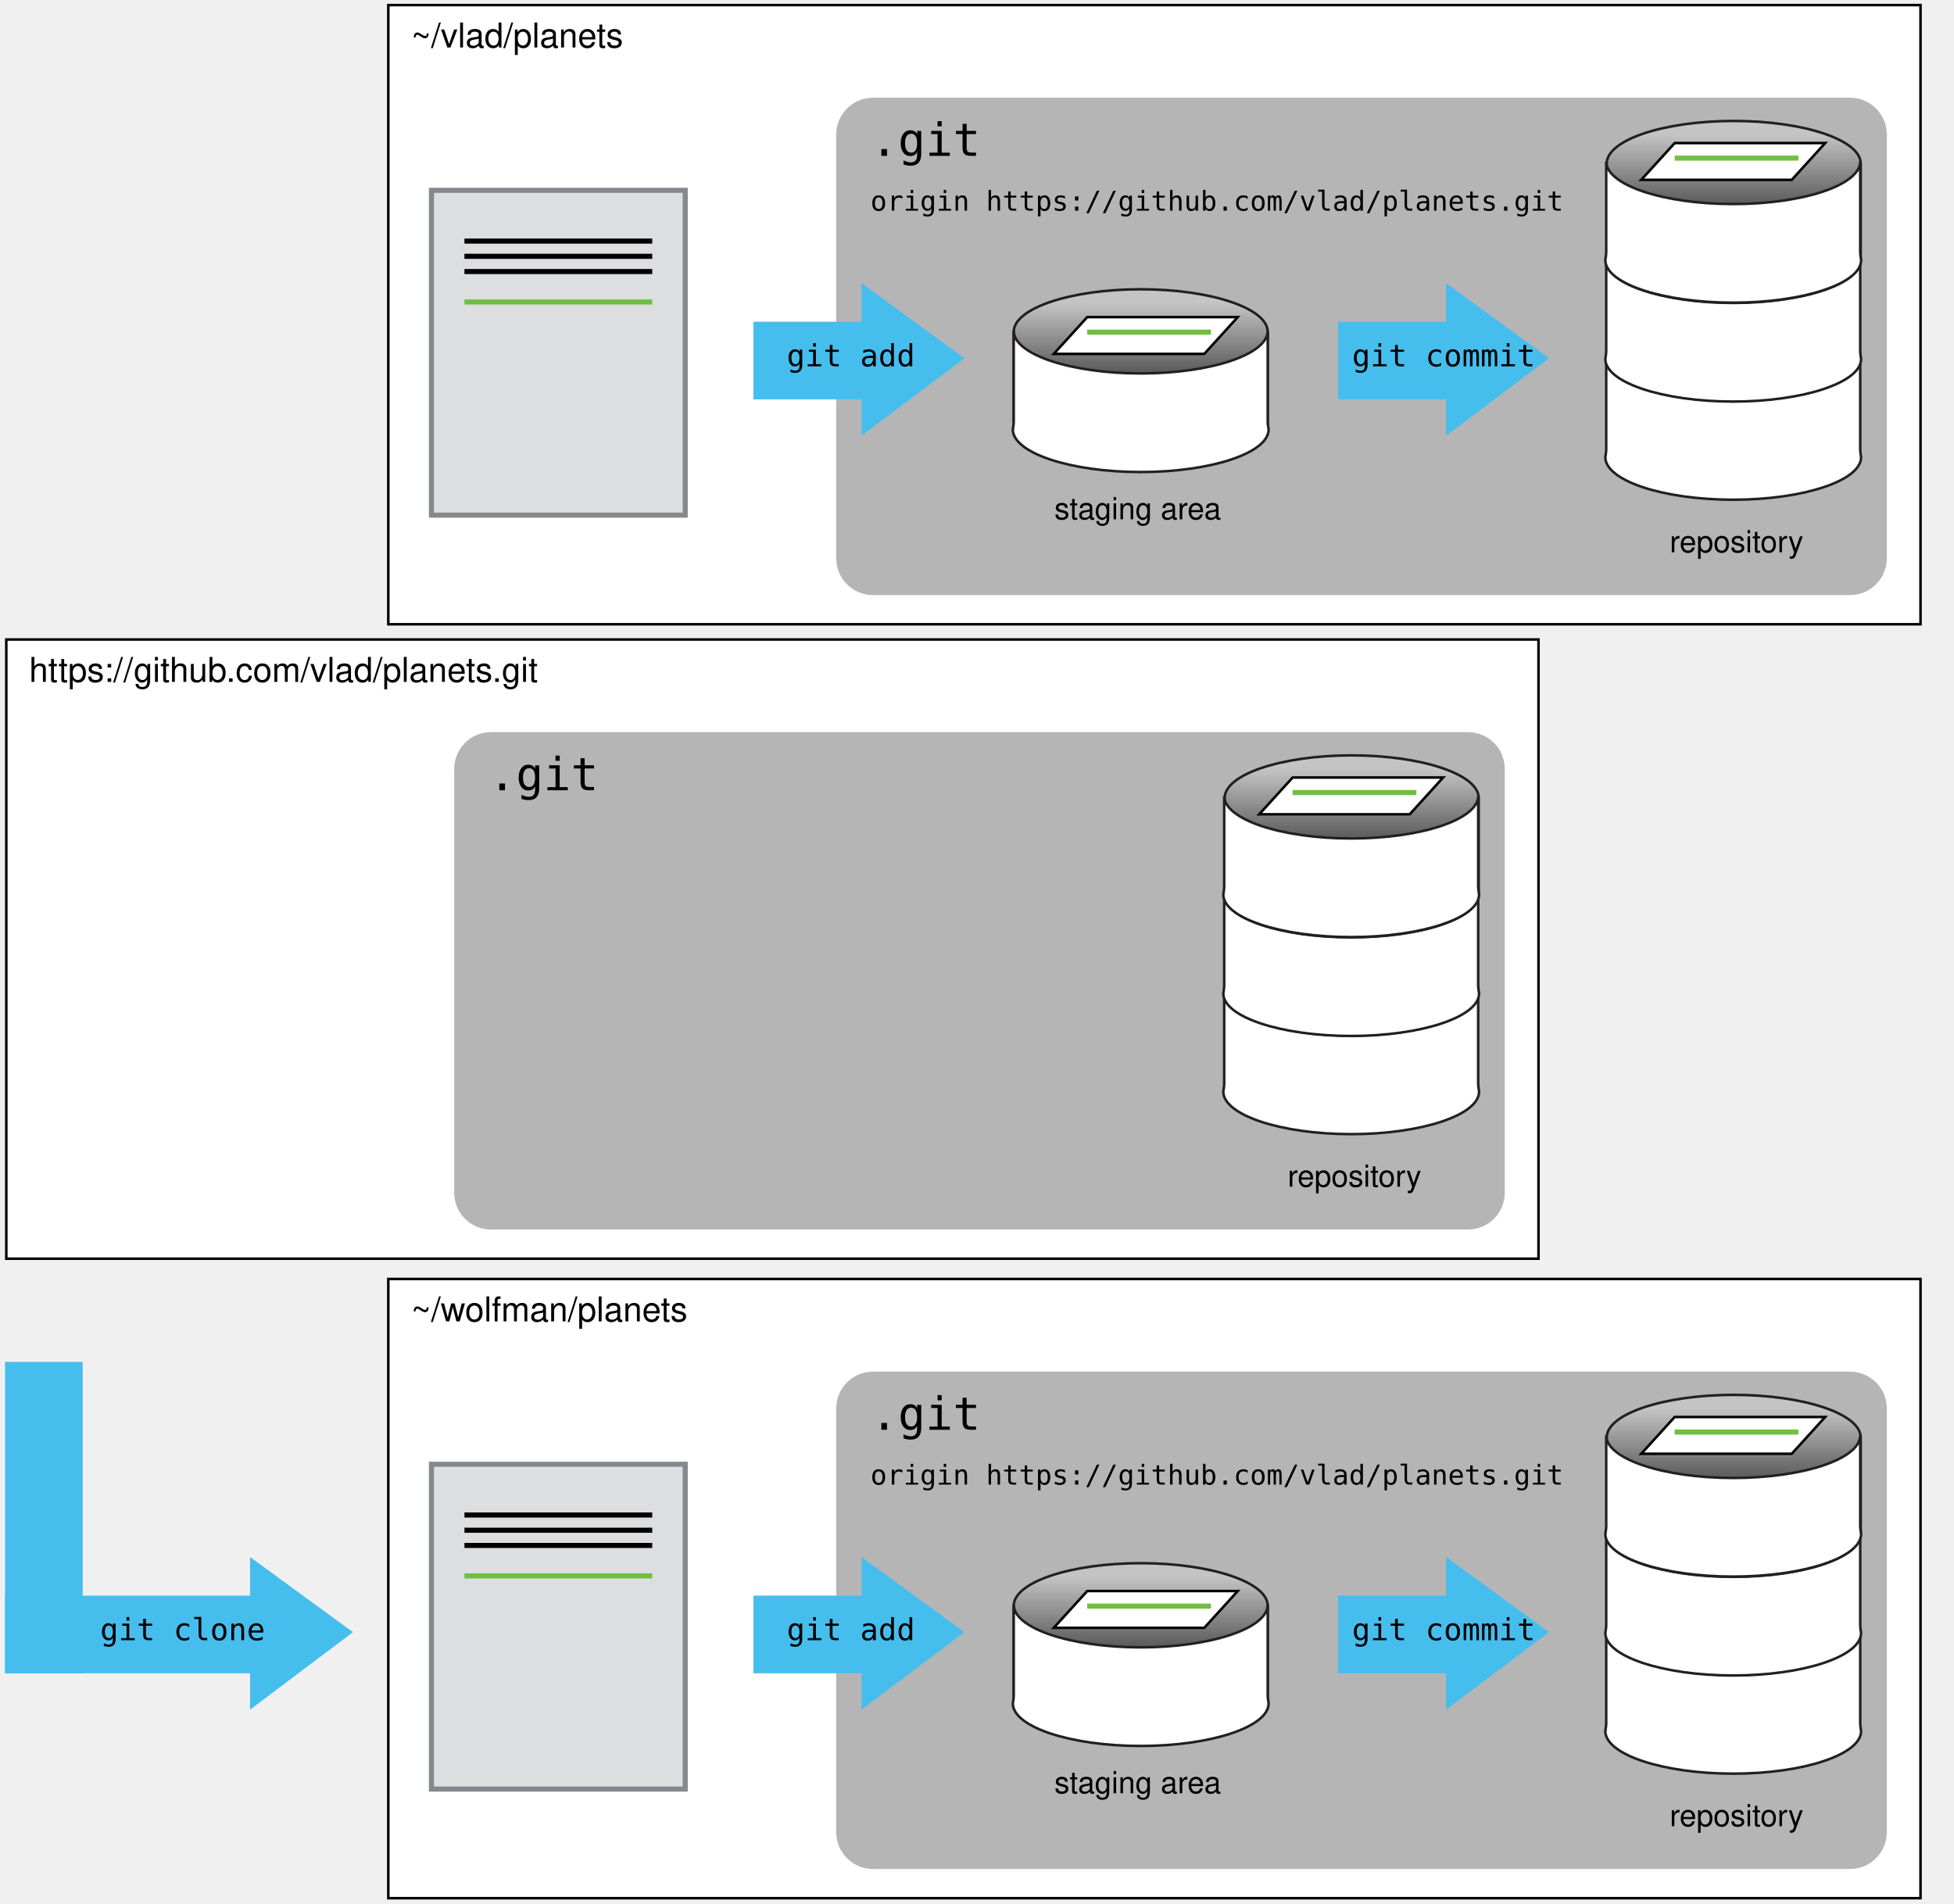
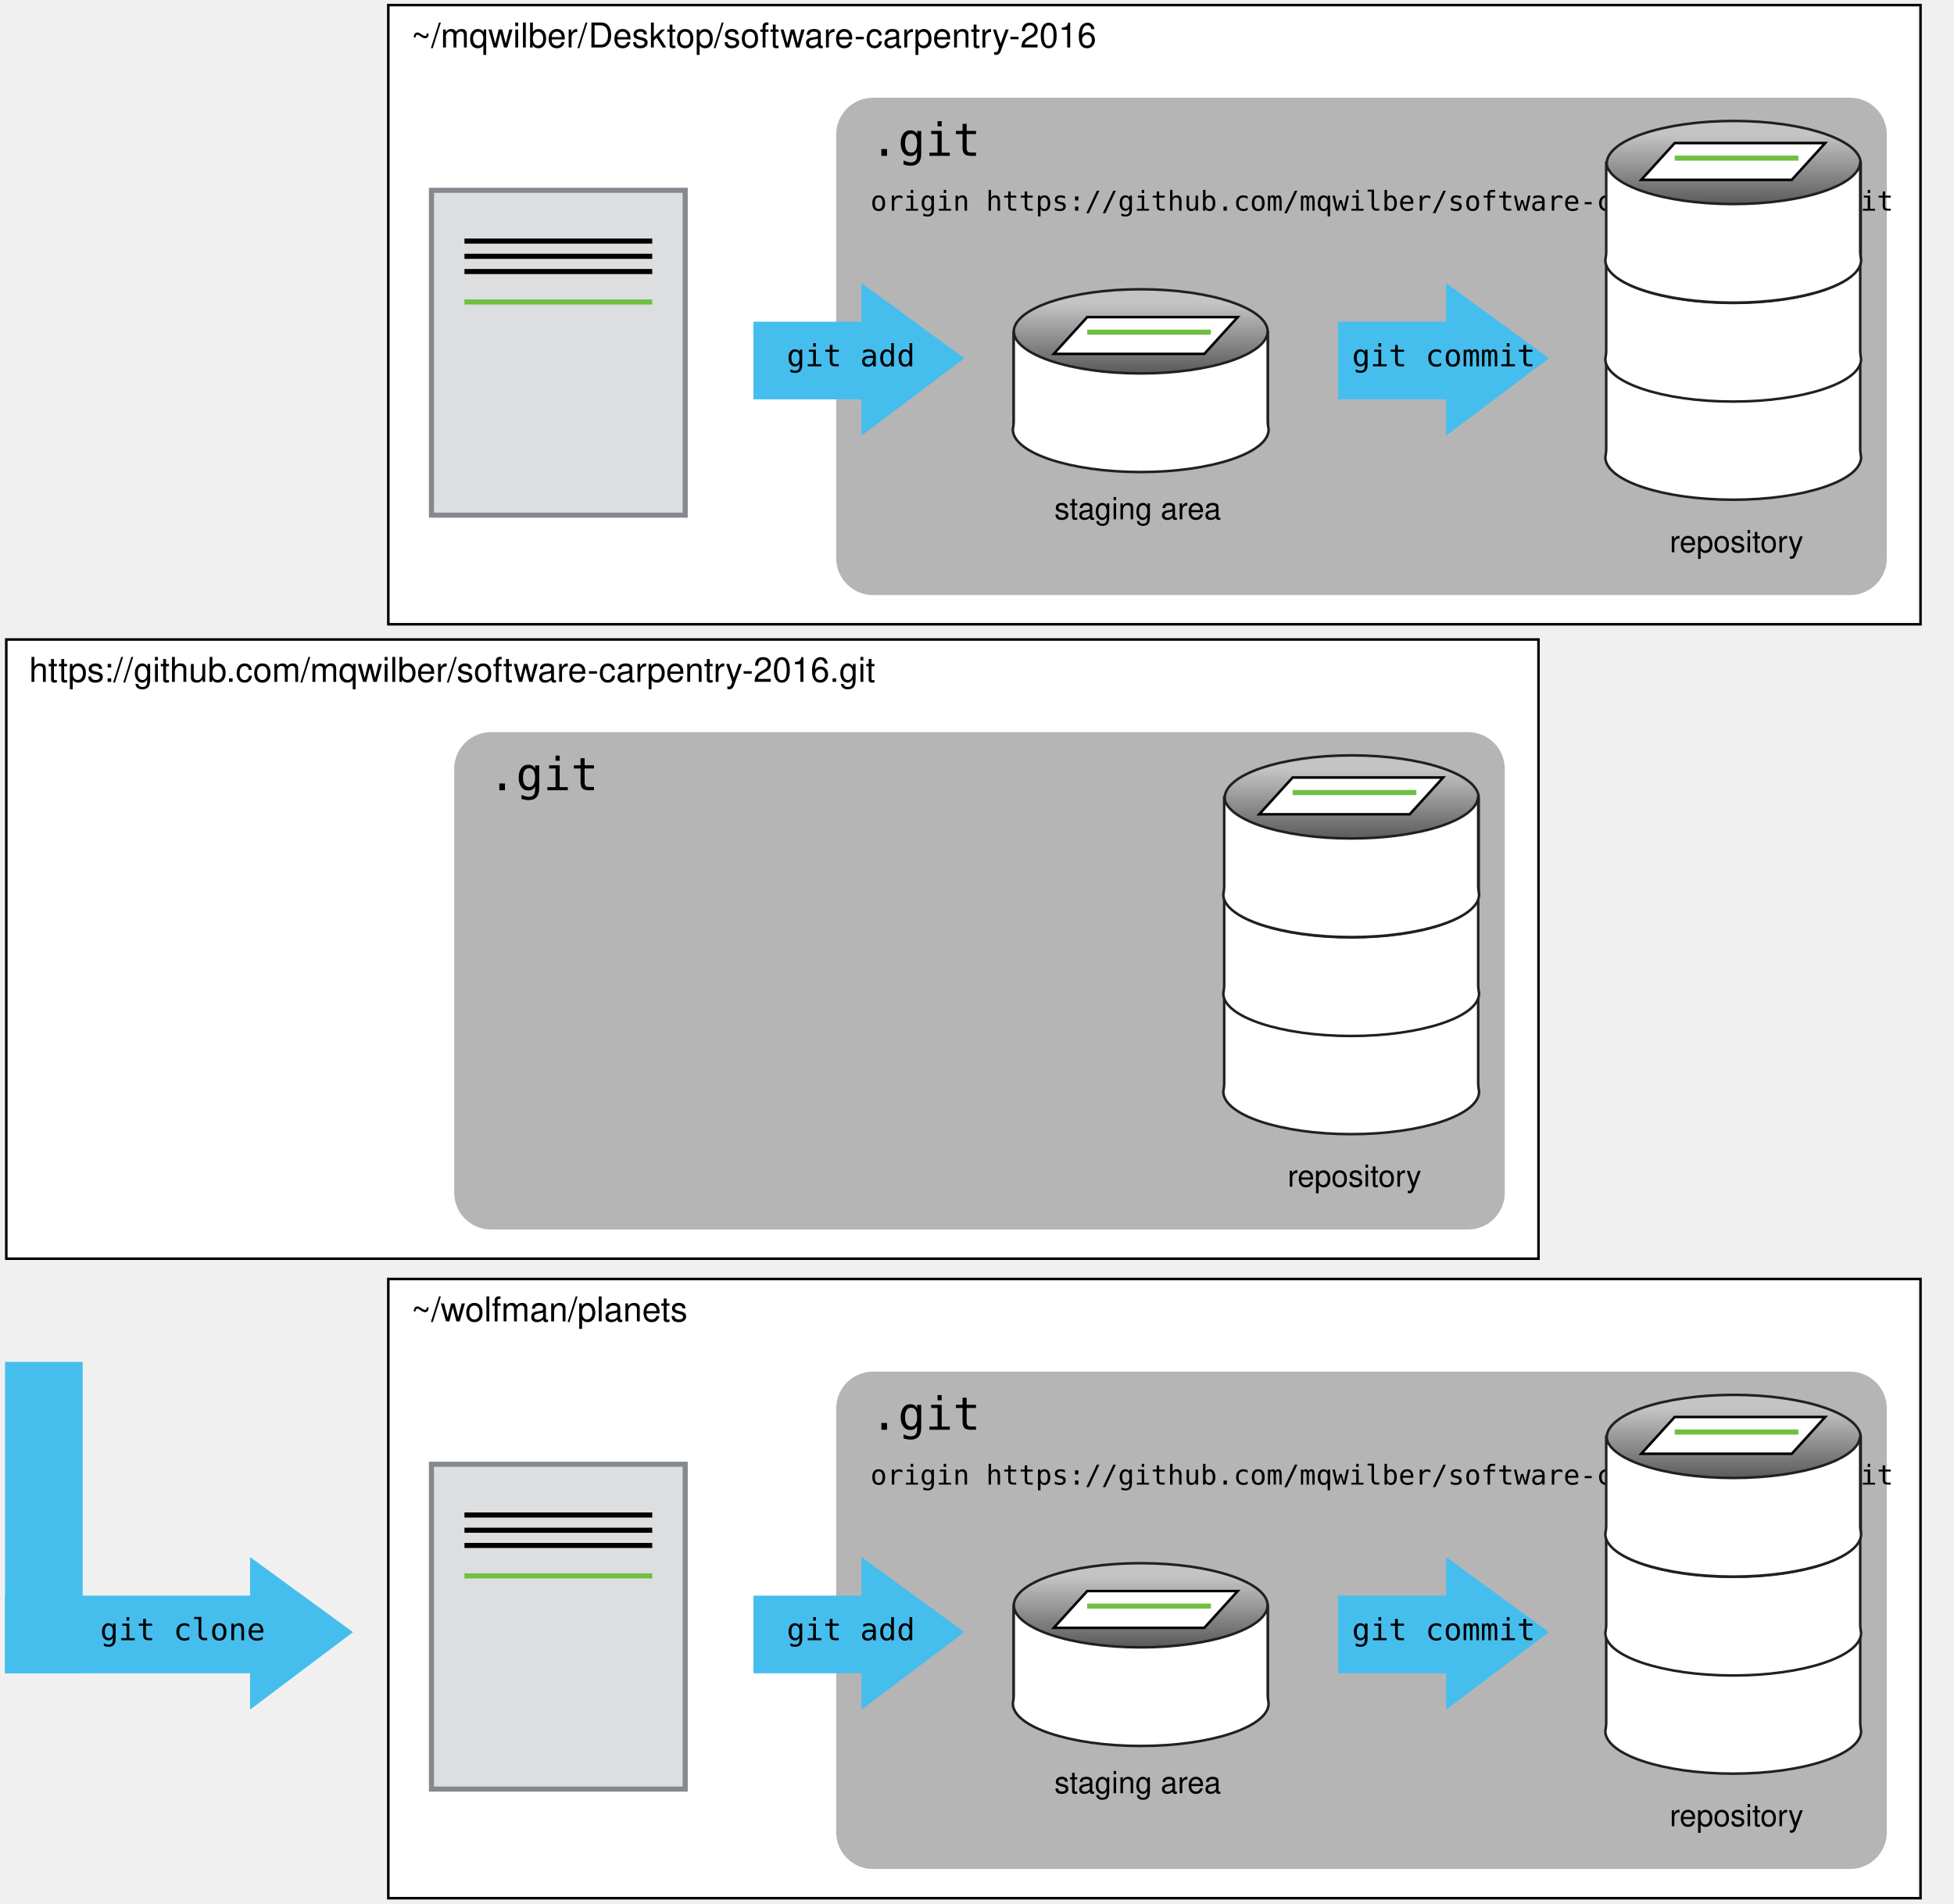
<svg xmlns="http://www.w3.org/2000/svg" xmlns:xlink="http://www.w3.org/1999/xlink" version="1.1" x="0px" y="0px" width="770" height="750" viewBox="0 0 770 750" enable-background="new 0 0 622 452" xml:space="preserve" id="svg4593">
  <defs id="defs4776">
    <linearGradient y2="363.473" x2="480.357" y1="334.872" x1="480.357" gradientUnits="userSpaceOnUse" id="SVGID_1_" gradientTransform="translate(279.4359,-47.97182)">
      <stop id="stop4613" style="stop-color:#C4C4C4" offset="0.098" />
      <stop id="stop4615" style="stop-color:#686868" offset="0.533" />
      <stop id="stop4617" style="stop-color:#000000" offset="1" />
    </linearGradient>
    <linearGradient xlink:href="#SVGID_3_" id="linearGradient5073" gradientUnits="userSpaceOnUse" x1="537.177" y1="57.66" x2="537.177" y2="112.913" />
    <linearGradient xlink:href="#SVGID_3_" id="linearGradient5457" gradientUnits="userSpaceOnUse" x1="537.177" y1="57.66" x2="537.177" y2="112.913" />
    <linearGradient xlink:href="#SVGID_2_" id="linearGradient10592" gradientUnits="userSpaceOnUse" x1="303.499" y1="123.986" x2="303.499" y2="179.235" />
    <linearGradient xlink:href="#SVGID_3_" id="linearGradient10594" gradientUnits="userSpaceOnUse" x1="537.177" y1="57.66" x2="537.177" y2="112.913" />
    <linearGradient xlink:href="#SVGID_2_" id="linearGradient10905" gradientUnits="userSpaceOnUse" x1="303.499" y1="123.986" x2="303.499" y2="179.235" />
  </defs>
  <text xml:space="preserve" style="font-style:normal;font-variant:normal;font-weight:normal;font-stretch:normal;font-size:12px;line-height:125%;font-family:Monospace;-inkscape-font-specification:Monospace;text-align:start;letter-spacing:0px;word-spacing:0px;writing-mode:lr-tb;text-anchor:start;fill:#000000;fill-opacity:1;stroke:none;stroke-width:1px;stroke-linecap:butt;stroke-linejoin:miter;stroke-opacity:1" x="720.692" y="35.841" id="text4930">
    <tspan id="tspan4932" x="720.692" y="35.841" />
  </text>
  <g id="g10741" transform="translate(4.5000001e-7,-1)">
    <g id="g10396">
      <rect style="fill:#ffffff;stroke:#000000;stroke-miterlimit:10" id="rect4596" height="244" width="603.785" stroke-miterlimit="10" y="3" x="153.02" />
      <g id="Layer_5" transform="translate(146.0202,-9)">
        <g id="g4654">
          <path stroke-miterlimit="10" d="m 598,63 c 0,-8.284 -6.716,-15 -15,-15 l -385,0 c -8.284,0 -15,6.716 -15,15 l 0,167 c 0,8.284 6.716,15 15,15 l 385,0 c 8.284,0 15,-6.716 15,-15 l 0,-167 z" id="path4656" style="fill:#b5b5b5;stroke:#ffffff;stroke-miterlimit:10" />
          <rect x="197" y="59" width="425" height="70.269" id="rect4658" style="fill:none" />
          <text transform="translate(197,71.4199)" id="text4660">
            <tspan x="0" y="0" font-size="18" id="tspan4662" style="font-size:18px;font-family:Consolas">.git</tspan>
-             <tspan x="0" y="21.6" font-size="10.8" id="tspan4664" style="font-size:10.8px;font-family:Consolas">origin https://github.com/vlad/planets.git</tspan>
+             <tspan x="0" y="21.6" font-size="10.8" id="tspan4664" style="font-size:10.8px;font-family:Consolas">origin https://github.com/mqwilber/software-carpentry-2016.git</tspan>
          </text>
        </g>
        <rect x="16" y="19" width="195.585" height="24.449" id="rect4666" style="fill:none" />
-         <text transform="translate(16,28.707)" font-size="13.5" id="text4668" style="font-size:13.5px;font-family:Helvetica">~/vlad/planets</text>
+         <text transform="translate(16,28.707)" font-size="13.5" id="text4668" style="font-size:13.5px;font-family:Helvetica">~/mqwilber/Desktop/software-carpentry-2016</text>
      </g>
      <g id="Layer_1" transform="translate(146.0202,-9)">
        <g id="g4721">
          <rect x="24" y="85" width="100" height="128" id="rect4723" style="fill:#dcdee0" />
          <rect x="24" y="85" width="100" height="128" id="rect4725" style="fill:none;stroke:#85888d;stroke-width:2" />
          <line x1="37" y1="105" x2="111" y2="105" id="line4727" style="fill:none;stroke:#000000;stroke-width:2" />
          <line x1="37" y1="111" x2="111" y2="111" id="line4729" style="fill:none;stroke:#000000;stroke-width:2" />
          <line x1="37" y1="117" x2="111" y2="117" id="line4731" style="fill:none;stroke:#000000;stroke-width:2" />
          <line x1="37" y1="129" x2="111" y2="129" id="line4733" style="fill:none;stroke:#70bf41;stroke-width:2" />
        </g>
      </g>
      <rect style="fill:none" id="rect4742" height="14" width="52.743" y="137.069" x="310.02" />
      <g id="g5114" transform="translate(146.0202,-9)">
        <g id="g4736">
          <rect x="150.871" y="136.768" width="45.956" height="30.604" id="rect4738" style="fill:#45beee" />
          <polygon points="234.02,151.163 193.467,121.571 193.467,181.695 " id="polygon4740" style="fill:#45beee" />
        </g>
        <text y="154.35" x="164" font-size="12" id="text4744" style="font-size:12px;font-family:Consolas">git add</text>
      </g>
      <rect style="fill:none" id="rect4752" height="14" width="85.542" y="137.069" x="523" />
      <g id="g5108" transform="translate(146.0202,-9)">
        <g id="g4746">
          <rect x="381.251" y="136.768" width="45.956" height="30.604" id="rect4748" style="fill:#45beee" />
          <polygon points="464.399,151.163 423.847,121.571 423.847,181.695 " id="polygon4750" style="fill:#45beee" />
        </g>
        <text y="154.35" x="386.764" font-size="12" id="text4754" style="font-size:12px;font-family:Consolas">git commit</text>
      </g>
      <rect style="fill:none" id="rect4766" height="17" width="147" y="197" x="375.02" />
      <g id="g5093" transform="translate(146.0202,-9)">
        <g id="Layer_3">
          <g id="g4671">
            <linearGradient y2="179.235" x2="303.499" y1="123.986" x1="303.499" gradientUnits="userSpaceOnUse" id="SVGID_2_">
              <stop id="stop4674" style="stop-color:#C4C4C4" offset="0.098" />
              <stop id="stop4676" style="stop-color:#686868" offset="0.533" />
              <stop id="stop4678" style="stop-color:#000000" offset="1" />
            </linearGradient>
            <path id="path4680" d="m 253.453,178.205 c 0,-9.264 22.404,-16.777 50.047,-16.777 27.643,0 50.045,7.514 50.045,16.777 l 0,1.029 c 0,0 0,-2.115 0,-3.117 0,-1.007 0,-35.745 0,-35.745 l 0,0.394 c 0,-9.27 -22.402,-16.78 -50.045,-16.78 -27.643,0 -50.047,7.51 -50.047,16.78 l 0,-0.394 c 0,0 0,34.519 0,35.733 0,1.205 0,3.129 0,3.129 l 0,-1.029 z" stroke-miterlimit="10" style="fill:url(#linearGradient10905);stroke:#231f20;stroke-miterlimit:10" />
            <g id="g4682">
              <path id="path4684" d="m 353.545,140.373 c 0,0 0,34.738 0,35.745 0,1.002 0.355,3.117 0.355,3.117 0,9.27 -22.758,16.779 -50.4,16.779 -27.642,0 -50.4,-7.51 -50.4,-16.779 0,0 0.354,-1.924 0.354,-3.129 0,-1.214 0,-35.733 0,-35.733 0,9.274 22.404,16.785 50.047,16.785 27.643,0 50.044,-7.511 50.044,-16.785 z" stroke-miterlimit="10" style="fill:#ffffff;stroke:#231f20;stroke-miterlimit:10" />
            </g>
          </g>
          <g id="g4686">
            <polygon id="polygon4688" points="341.719,134.965 282.411,134.965 269.235,149.459 328.542,149.459 " stroke-miterlimit="10" style="fill:#ffffff;stroke:#000000;stroke-miterlimit:10" />
            <line id="line4690" y2="140.894" x2="331.165" y1="140.894" x1="282.411" style="fill:none;stroke:#70bf41;stroke-width:2" />
          </g>
        </g>
        <text y="214.628" x="269.477" font-size="12" id="text4768" style="font-size:12px;font-family:Helvetica">staging area</text>
      </g>
      <rect style="fill:none" id="rect4770" height="17" width="147" y="210" x="610.805" />
      <g id="g5075" transform="translate(146.0202,-9)">
        <g id="Layer_4">
          <linearGradient y2="112.913" x2="537.177" y1="57.66" x1="537.177" gradientUnits="userSpaceOnUse" id="SVGID_3_">
            <stop id="stop4694" style="stop-color:#C4C4C4" offset="0.098" />
            <stop id="stop4696" style="stop-color:#686868" offset="0.533" />
            <stop id="stop4698" style="stop-color:#000000" offset="1" />
          </linearGradient>
          <path id="path4700" d="m 487.13,111.882 c 0,-9.268 22.407,-16.781 50.047,-16.781 27.641,0 50.047,7.513 50.047,16.781 l 0,1.03 c 0,0 0,-2.118 0,-3.121 0,-1.003 0,-35.739 0,-35.739 l 0,0.388 c 0,-9.268 -22.406,-16.781 -50.047,-16.781 -27.64,0 -50.047,7.513 -50.047,16.781 l 0,-0.388 c 0,0 0,34.519 0,35.728 0,1.209 0,3.132 0,3.132 l 0,-1.03 z" stroke-miterlimit="10" style="fill:url(#linearGradient5457);stroke:#231f20;stroke-miterlimit:10" />
          <g id="g4702">
            <path id="path4704" d="m 587.021,151.283 c 0,0 0,34.738 0,35.74 0,1.002 0.354,3.121 0.354,3.121 0,9.268 -22.76,16.779 -50.4,16.779 -27.64,0 -50.399,-7.512 -50.399,-16.779 0,0 0.353,-1.924 0.353,-3.133 0,-1.209 0,-35.729 0,-35.729 0,9.268 22.407,16.781 50.047,16.781 27.638,0.001 50.045,-7.512 50.045,-16.78 z" stroke-miterlimit="10" style="fill:#ffffff;stroke:#231f20;stroke-miterlimit:10" />
          </g>
          <g id="g4706">
            <path id="path4708" d="m 587.021,112.601 c 0,0 0,34.736 0,35.739 0,1.002 0.354,3.121 0.354,3.121 0,9.268 -22.76,16.779 -50.4,16.779 -27.64,0 -50.399,-7.512 -50.399,-16.779 0,0 0.353,-1.923 0.353,-3.132 0,-1.209 0,-35.728 0,-35.728 0,9.268 22.407,16.78 50.047,16.78 27.638,0 50.045,-7.512 50.045,-16.78 z" stroke-miterlimit="10" style="fill:#ffffff;stroke:#231f20;stroke-miterlimit:10" />
          </g>
          <g id="g4710">
            <path id="path4712" d="m 587.021,73.628 c 0,0 0,34.737 0,35.739 0,1.002 0.354,3.12 0.354,3.12 0,9.269 -22.76,16.781 -50.4,16.781 -27.64,0 -50.399,-7.513 -50.399,-16.781 0,0 0.353,-1.922 0.353,-3.131 0,-1.209 0,-35.728 0,-35.728 0,9.268 22.407,16.78 50.047,16.78 27.638,0.001 50.045,-7.512 50.045,-16.78 z" stroke-miterlimit="10" style="fill:#ffffff;stroke:#231f20;stroke-miterlimit:10" />
          </g>
          <g id="g4714">
            <polygon id="polygon4716" points="573.216,66.381 513.908,66.381 500.732,80.875 560.039,80.875 " stroke-miterlimit="10" style="fill:#ffffff;stroke:#000000;stroke-miterlimit:10" />
            <line id="line4718" y2="72.311" x2="562.662" y1="72.311" x1="513.908" style="fill:none;stroke:#70bf41;stroke-width:2" />
          </g>
        </g>
        <text y="227.628" x="511.941" font-size="12" id="text4772" style="font-size:12px;font-family:Helvetica">repository</text>
      </g>
      <rect x="610.805" y="210" width="147" height="17" id="rect4977" style="fill:none" />
    </g>
    <g transform="translate(-4.520231,-9)" id="g5196">
      <rect x="7" y="262" stroke-miterlimit="10" width="603.785" height="244" id="rect4811" style="fill:#ffffff;stroke:#000000;stroke-miterlimit:10" />
      <path id="path4817" d="m 598,313 c 0,-8.284 -6.716,-15 -15,-15 l -385,0 c -8.284,0 -15,6.716 -15,15 l 0,167 c 0,8.284 6.716,15 15,15 l 385,0 c 8.284,0 15,-6.716 15,-15 l 0,-167 z" stroke-miterlimit="10" style="fill:#b5b5b5;stroke:#ffffff;stroke-miterlimit:10" />
      <rect id="rect4819" height="70.269" width="425" y="309" x="197" style="fill:none" />
      <text id="text4821" x="197" y="321.42">
        <tspan id="tspan4823" font-size="18" y="321.42" x="197" style="font-size:18px;font-family:Consolas">.git</tspan>
        <tspan id="tspan4825" font-size="10.8" y="343.02" x="197" style="font-size:10.8px;font-family:Consolas" />
      </text>
      <rect style="fill:none" x="16" y="269" width="195.585" height="24.449" id="rect4827" />
-       <text style="font-size:13.5px;font-family:Helvetica" font-size="13.5" id="text4829" x="16" y="278.707">https://github.com/vlad/planets.git</text>
+       <text style="font-size:13.5px;font-family:Helvetica" font-size="13.5" id="text4829" x="16" y="278.707">https://github.com/mqwilber/software-carpentry-2016.git</text>
      <g id="g5055" transform="translate(0,250)">
        <g id="g5023">
          <linearGradient id="linearGradient5025" gradientUnits="userSpaceOnUse" x1="537.177" y1="57.66" x2="537.177" y2="112.913">
            <stop offset="0.098" style="stop-color:#C4C4C4" id="stop5027" />
            <stop offset="0.533" style="stop-color:#686868" id="stop5029" />
            <stop offset="1" style="stop-color:#000000" id="stop5031" />
          </linearGradient>
          <path stroke-miterlimit="10" d="m 487.13,111.882 c 0,-9.268 22.407,-16.781 50.047,-16.781 27.641,0 50.047,7.513 50.047,16.781 l 0,1.03 c 0,0 0,-2.118 0,-3.121 0,-1.003 0,-35.739 0,-35.739 l 0,0.388 c 0,-9.268 -22.406,-16.781 -50.047,-16.781 -27.64,0 -50.047,7.513 -50.047,16.781 l 0,-0.388 c 0,0 0,34.519 0,35.728 0,1.209 0,3.132 0,3.132 l 0,-1.03 z" id="path5033" style="fill:url(#linearGradient5073);stroke:#231f20;stroke-miterlimit:10" />
          <g id="g5035">
            <path stroke-miterlimit="10" d="m 587.021,151.283 c 0,0 0,34.738 0,35.74 0,1.002 0.354,3.121 0.354,3.121 0,9.268 -22.76,16.779 -50.4,16.779 -27.64,0 -50.399,-7.512 -50.399,-16.779 0,0 0.353,-1.924 0.353,-3.133 0,-1.209 0,-35.729 0,-35.729 0,9.268 22.407,16.781 50.047,16.781 27.638,0.001 50.045,-7.512 50.045,-16.78 z" id="path5037" style="fill:#ffffff;stroke:#231f20;stroke-miterlimit:10" />
          </g>
          <g id="g5039">
            <path stroke-miterlimit="10" d="m 587.021,112.601 c 0,0 0,34.736 0,35.739 0,1.002 0.354,3.121 0.354,3.121 0,9.268 -22.76,16.779 -50.4,16.779 -27.64,0 -50.399,-7.512 -50.399,-16.779 0,0 0.353,-1.923 0.353,-3.132 0,-1.209 0,-35.728 0,-35.728 0,9.268 22.407,16.78 50.047,16.78 27.638,0 50.045,-7.512 50.045,-16.78 z" id="path5041" style="fill:#ffffff;stroke:#231f20;stroke-miterlimit:10" />
          </g>
          <g id="g5043">
            <path stroke-miterlimit="10" d="m 587.021,73.628 c 0,0 0,34.737 0,35.739 0,1.002 0.354,3.12 0.354,3.12 0,9.269 -22.76,16.781 -50.4,16.781 -27.64,0 -50.399,-7.513 -50.399,-16.781 0,0 0.353,-1.922 0.353,-3.131 0,-1.209 0,-35.728 0,-35.728 0,9.268 22.407,16.78 50.047,16.78 27.638,0.001 50.045,-7.512 50.045,-16.78 z" id="path5045" style="fill:#ffffff;stroke:#231f20;stroke-miterlimit:10" />
          </g>
          <g id="g5047">
            <polygon stroke-miterlimit="10" points="513.908,66.381 500.732,80.875 560.039,80.875 573.216,66.381 " id="polygon5049" style="fill:#ffffff;stroke:#000000;stroke-miterlimit:10" />
            <line x1="513.908" y1="72.311" x2="562.662" y2="72.311" id="line5051" style="fill:none;stroke:#70bf41;stroke-width:2" />
          </g>
        </g>
        <text style="font-size:12px;font-family:Helvetica" id="text5053" font-size="12" x="511.941" y="227.628">repository</text>
      </g>
      <rect style="fill:none" id="rect4762" height="14" width="165.548" transform="matrix(0.9804651,0.196693,-0.196693,0.9804651,0,0)" y="272.824" x="200.719" />
    </g>
    <g id="g10670">
      <g id="g10664">
        <rect style="fill:#45beee" id="rect5294" height="30.604" width="122.711" y="-32.584" x="537.661" transform="matrix(0,1,-1,0,0,0)" />
        <rect x="1.98" y="629.768" width="99.924" height="30.604" id="rect5124" style="fill:#45beee" />
        <polygon transform="translate(-325.3029,493)" points="464.399,151.163 423.847,121.571 423.847,181.695 " id="polygon5126" style="fill:#45beee" />
        <text style="font-size:12px;font-family:Consolas" id="text5128" font-size="12" x="39.461" y="647.35">git clone</text>
      </g>
      <rect x="153.02" y="505" stroke-miterlimit="10" width="603.785" height="244" id="rect10464" style="fill:#ffffff;stroke:#000000;stroke-miterlimit:10" />
      <g transform="translate(146.0202,493)" id="g10466">
        <g id="g10468">
          <path style="fill:#b5b5b5;stroke:#ffffff;stroke-miterlimit:10" id="path10470" d="m 598,63 c 0,-8.284 -6.716,-15 -15,-15 l -385,0 c -8.284,0 -15,6.716 -15,15 l 0,167 c 0,8.284 6.716,15 15,15 l 385,0 c 8.284,0 15,-6.716 15,-15 l 0,-167 z" stroke-miterlimit="10" />
          <rect style="fill:none" id="rect10472" height="70.269" width="425" y="59" x="197" />
          <text id="text10474" transform="translate(197,71.4199)">
            <tspan style="font-size:18px;font-family:Consolas" id="tspan10476" font-size="18" y="0" x="0">.git</tspan>
-             <tspan style="font-size:10.8px;font-family:Consolas" id="tspan10478" font-size="10.8" y="21.6" x="0">origin https://github.com/vlad/planets.git</tspan>
+             <tspan style="font-size:10.8px;font-family:Consolas" id="tspan10478" font-size="10.8" y="21.6" x="0">origin https://github.com/mqwilber/software-carpentry-2016.git</tspan>
          </text>
        </g>
        <rect style="fill:none" id="rect10480" height="24.449" width="195.585" y="19" x="16" />
        <text style="font-size:13.5px;font-family:Helvetica" id="text10482" font-size="13.5" transform="translate(16,28.707)">~/wolfman/planets</text>
      </g>
      <g transform="translate(146.0202,493)" id="g10484">
        <g id="g10486">
          <rect style="fill:#dcdee0" id="rect10488" height="128" width="100" y="85" x="24" />
          <rect style="fill:none;stroke:#85888d;stroke-width:2" id="rect10490" height="128" width="100" y="85" x="24" />
          <line style="fill:none;stroke:#000000;stroke-width:2" id="line10492" y2="105" x2="111" y1="105" x1="37" />
          <line style="fill:none;stroke:#000000;stroke-width:2" id="line10494" y2="111" x2="111" y1="111" x1="37" />
          <line style="fill:none;stroke:#000000;stroke-width:2" id="line10496" y2="117" x2="111" y1="117" x1="37" />
          <line style="fill:none;stroke:#70bf41;stroke-width:2" id="line10498" y2="129" x2="111" y1="129" x1="37" />
        </g>
      </g>
      <rect x="310.02" y="639.069" width="52.743" height="14" id="rect10500" style="fill:none" />
      <g transform="translate(146.0202,493)" id="g10502">
        <g id="g10504">
          <rect style="fill:#45beee" id="rect10506" height="30.604" width="45.956" y="136.768" x="150.871" />
          <polygon style="fill:#45beee" id="polygon10508" points="193.467,121.571 193.467,181.695 234.02,151.163 " />
        </g>
        <text style="font-size:12px;font-family:Consolas" id="text10510" font-size="12" x="164" y="154.35">git add</text>
      </g>
      <rect x="523" y="639.069" width="85.542" height="14" id="rect10512" style="fill:none" />
      <g transform="translate(146.0202,493)" id="g10514">
        <g id="g10516">
          <rect style="fill:#45beee" id="rect10518" height="30.604" width="45.956" y="136.768" x="381.251" />
          <polygon style="fill:#45beee" id="polygon10520" points="423.847,121.571 423.847,181.695 464.399,151.163 " />
        </g>
        <text style="font-size:12px;font-family:Consolas" id="text10522" font-size="12" x="386.764" y="154.35">git commit</text>
      </g>
      <rect x="375.02" y="699" width="147" height="17" id="rect10524" style="fill:none" />
      <g transform="translate(146.0202,493)" id="g10526">
        <g id="g10528">
          <g id="g10530">
            <linearGradient id="linearGradient10532" gradientUnits="userSpaceOnUse" x1="303.499" y1="123.986" x2="303.499" y2="179.235">
              <stop offset="0.098" style="stop-color:#C4C4C4" id="stop10534" />
              <stop offset="0.533" style="stop-color:#686868" id="stop10536" />
              <stop offset="1" style="stop-color:#000000" id="stop10538" />
            </linearGradient>
            <path style="fill:url(#linearGradient10592);stroke:#231f20;stroke-miterlimit:10" stroke-miterlimit="10" d="m 253.453,178.205 c 0,-9.264 22.404,-16.777 50.047,-16.777 27.643,0 50.045,7.514 50.045,16.777 l 0,1.029 c 0,0 0,-2.115 0,-3.117 0,-1.007 0,-35.745 0,-35.745 l 0,0.394 c 0,-9.27 -22.402,-16.78 -50.045,-16.78 -27.643,0 -50.047,7.51 -50.047,16.78 l 0,-0.394 c 0,0 0,34.519 0,35.733 0,1.205 0,3.129 0,3.129 l 0,-1.029 z" id="path10540" />
            <g id="g10542">
              <path style="fill:#ffffff;stroke:#231f20;stroke-miterlimit:10" stroke-miterlimit="10" d="m 353.545,140.373 c 0,0 0,34.738 0,35.745 0,1.002 0.355,3.117 0.355,3.117 0,9.27 -22.758,16.779 -50.4,16.779 -27.642,0 -50.4,-7.51 -50.4,-16.779 0,0 0.354,-1.924 0.354,-3.129 0,-1.214 0,-35.733 0,-35.733 0,9.274 22.404,16.785 50.047,16.785 27.643,0 50.044,-7.511 50.044,-16.785 z" id="path10544" />
            </g>
          </g>
          <g id="g10546">
            <polygon style="fill:#ffffff;stroke:#000000;stroke-miterlimit:10" stroke-miterlimit="10" points="282.411,134.965 269.235,149.459 328.542,149.459 341.719,134.965 " id="polygon10548" />
            <line style="fill:none;stroke:#70bf41;stroke-width:2" x1="282.411" y1="140.894" x2="331.165" y2="140.894" id="line10550" />
          </g>
        </g>
        <text style="font-size:12px;font-family:Helvetica" id="text10552" font-size="12" x="269.477" y="214.628">staging area</text>
      </g>
      <rect x="610.805" y="712" width="147" height="17" id="rect10554" style="fill:none" />
      <g transform="translate(146.0202,493)" id="g10556">
        <g id="g10558">
          <linearGradient id="linearGradient10560" gradientUnits="userSpaceOnUse" x1="537.177" y1="57.66" x2="537.177" y2="112.913">
            <stop offset="0.098" style="stop-color:#C4C4C4" id="stop10562" />
            <stop offset="0.533" style="stop-color:#686868" id="stop10564" />
            <stop offset="1" style="stop-color:#000000" id="stop10566" />
          </linearGradient>
          <path style="fill:url(#linearGradient10594);stroke:#231f20;stroke-miterlimit:10" stroke-miterlimit="10" d="m 487.13,111.882 c 0,-9.268 22.407,-16.781 50.047,-16.781 27.641,0 50.047,7.513 50.047,16.781 l 0,1.03 c 0,0 0,-2.118 0,-3.121 0,-1.003 0,-35.739 0,-35.739 l 0,0.388 c 0,-9.268 -22.406,-16.781 -50.047,-16.781 -27.64,0 -50.047,7.513 -50.047,16.781 l 0,-0.388 c 0,0 0,34.519 0,35.728 0,1.209 0,3.132 0,3.132 l 0,-1.03 z" id="path10568" />
          <g id="g10570">
            <path style="fill:#ffffff;stroke:#231f20;stroke-miterlimit:10" stroke-miterlimit="10" d="m 587.021,151.283 c 0,0 0,34.738 0,35.74 0,1.002 0.354,3.121 0.354,3.121 0,9.268 -22.76,16.779 -50.4,16.779 -27.64,0 -50.399,-7.512 -50.399,-16.779 0,0 0.353,-1.924 0.353,-3.133 0,-1.209 0,-35.729 0,-35.729 0,9.268 22.407,16.781 50.047,16.781 27.638,0.001 50.045,-7.512 50.045,-16.78 z" id="path10572" />
          </g>
          <g id="g10574">
            <path style="fill:#ffffff;stroke:#231f20;stroke-miterlimit:10" stroke-miterlimit="10" d="m 587.021,112.601 c 0,0 0,34.736 0,35.739 0,1.002 0.354,3.121 0.354,3.121 0,9.268 -22.76,16.779 -50.4,16.779 -27.64,0 -50.399,-7.512 -50.399,-16.779 0,0 0.353,-1.923 0.353,-3.132 0,-1.209 0,-35.728 0,-35.728 0,9.268 22.407,16.78 50.047,16.78 27.638,0 50.045,-7.512 50.045,-16.78 z" id="path10576" />
          </g>
          <g id="g10578">
            <path style="fill:#ffffff;stroke:#231f20;stroke-miterlimit:10" stroke-miterlimit="10" d="m 587.021,73.628 c 0,0 0,34.737 0,35.739 0,1.002 0.354,3.12 0.354,3.12 0,9.269 -22.76,16.781 -50.4,16.781 -27.64,0 -50.399,-7.513 -50.399,-16.781 0,0 0.353,-1.922 0.353,-3.131 0,-1.209 0,-35.728 0,-35.728 0,9.268 22.407,16.78 50.047,16.78 27.638,0.001 50.045,-7.512 50.045,-16.78 z" id="path10580" />
          </g>
          <g id="g10582">
            <polygon style="fill:#ffffff;stroke:#000000;stroke-miterlimit:10" stroke-miterlimit="10" points="513.908,66.381 500.732,80.875 560.039,80.875 573.216,66.381 " id="polygon10584" />
            <line style="fill:none;stroke:#70bf41;stroke-width:2" x1="513.908" y1="72.311" x2="562.662" y2="72.311" id="line10586" />
          </g>
        </g>
        <text style="font-size:12px;font-family:Helvetica" id="text10588" font-size="12" x="511.941" y="227.628">repository</text>
      </g>
      <rect style="fill:none" id="rect10590" height="17" width="147" y="712" x="610.805" />
    </g>
  </g>
</svg>
